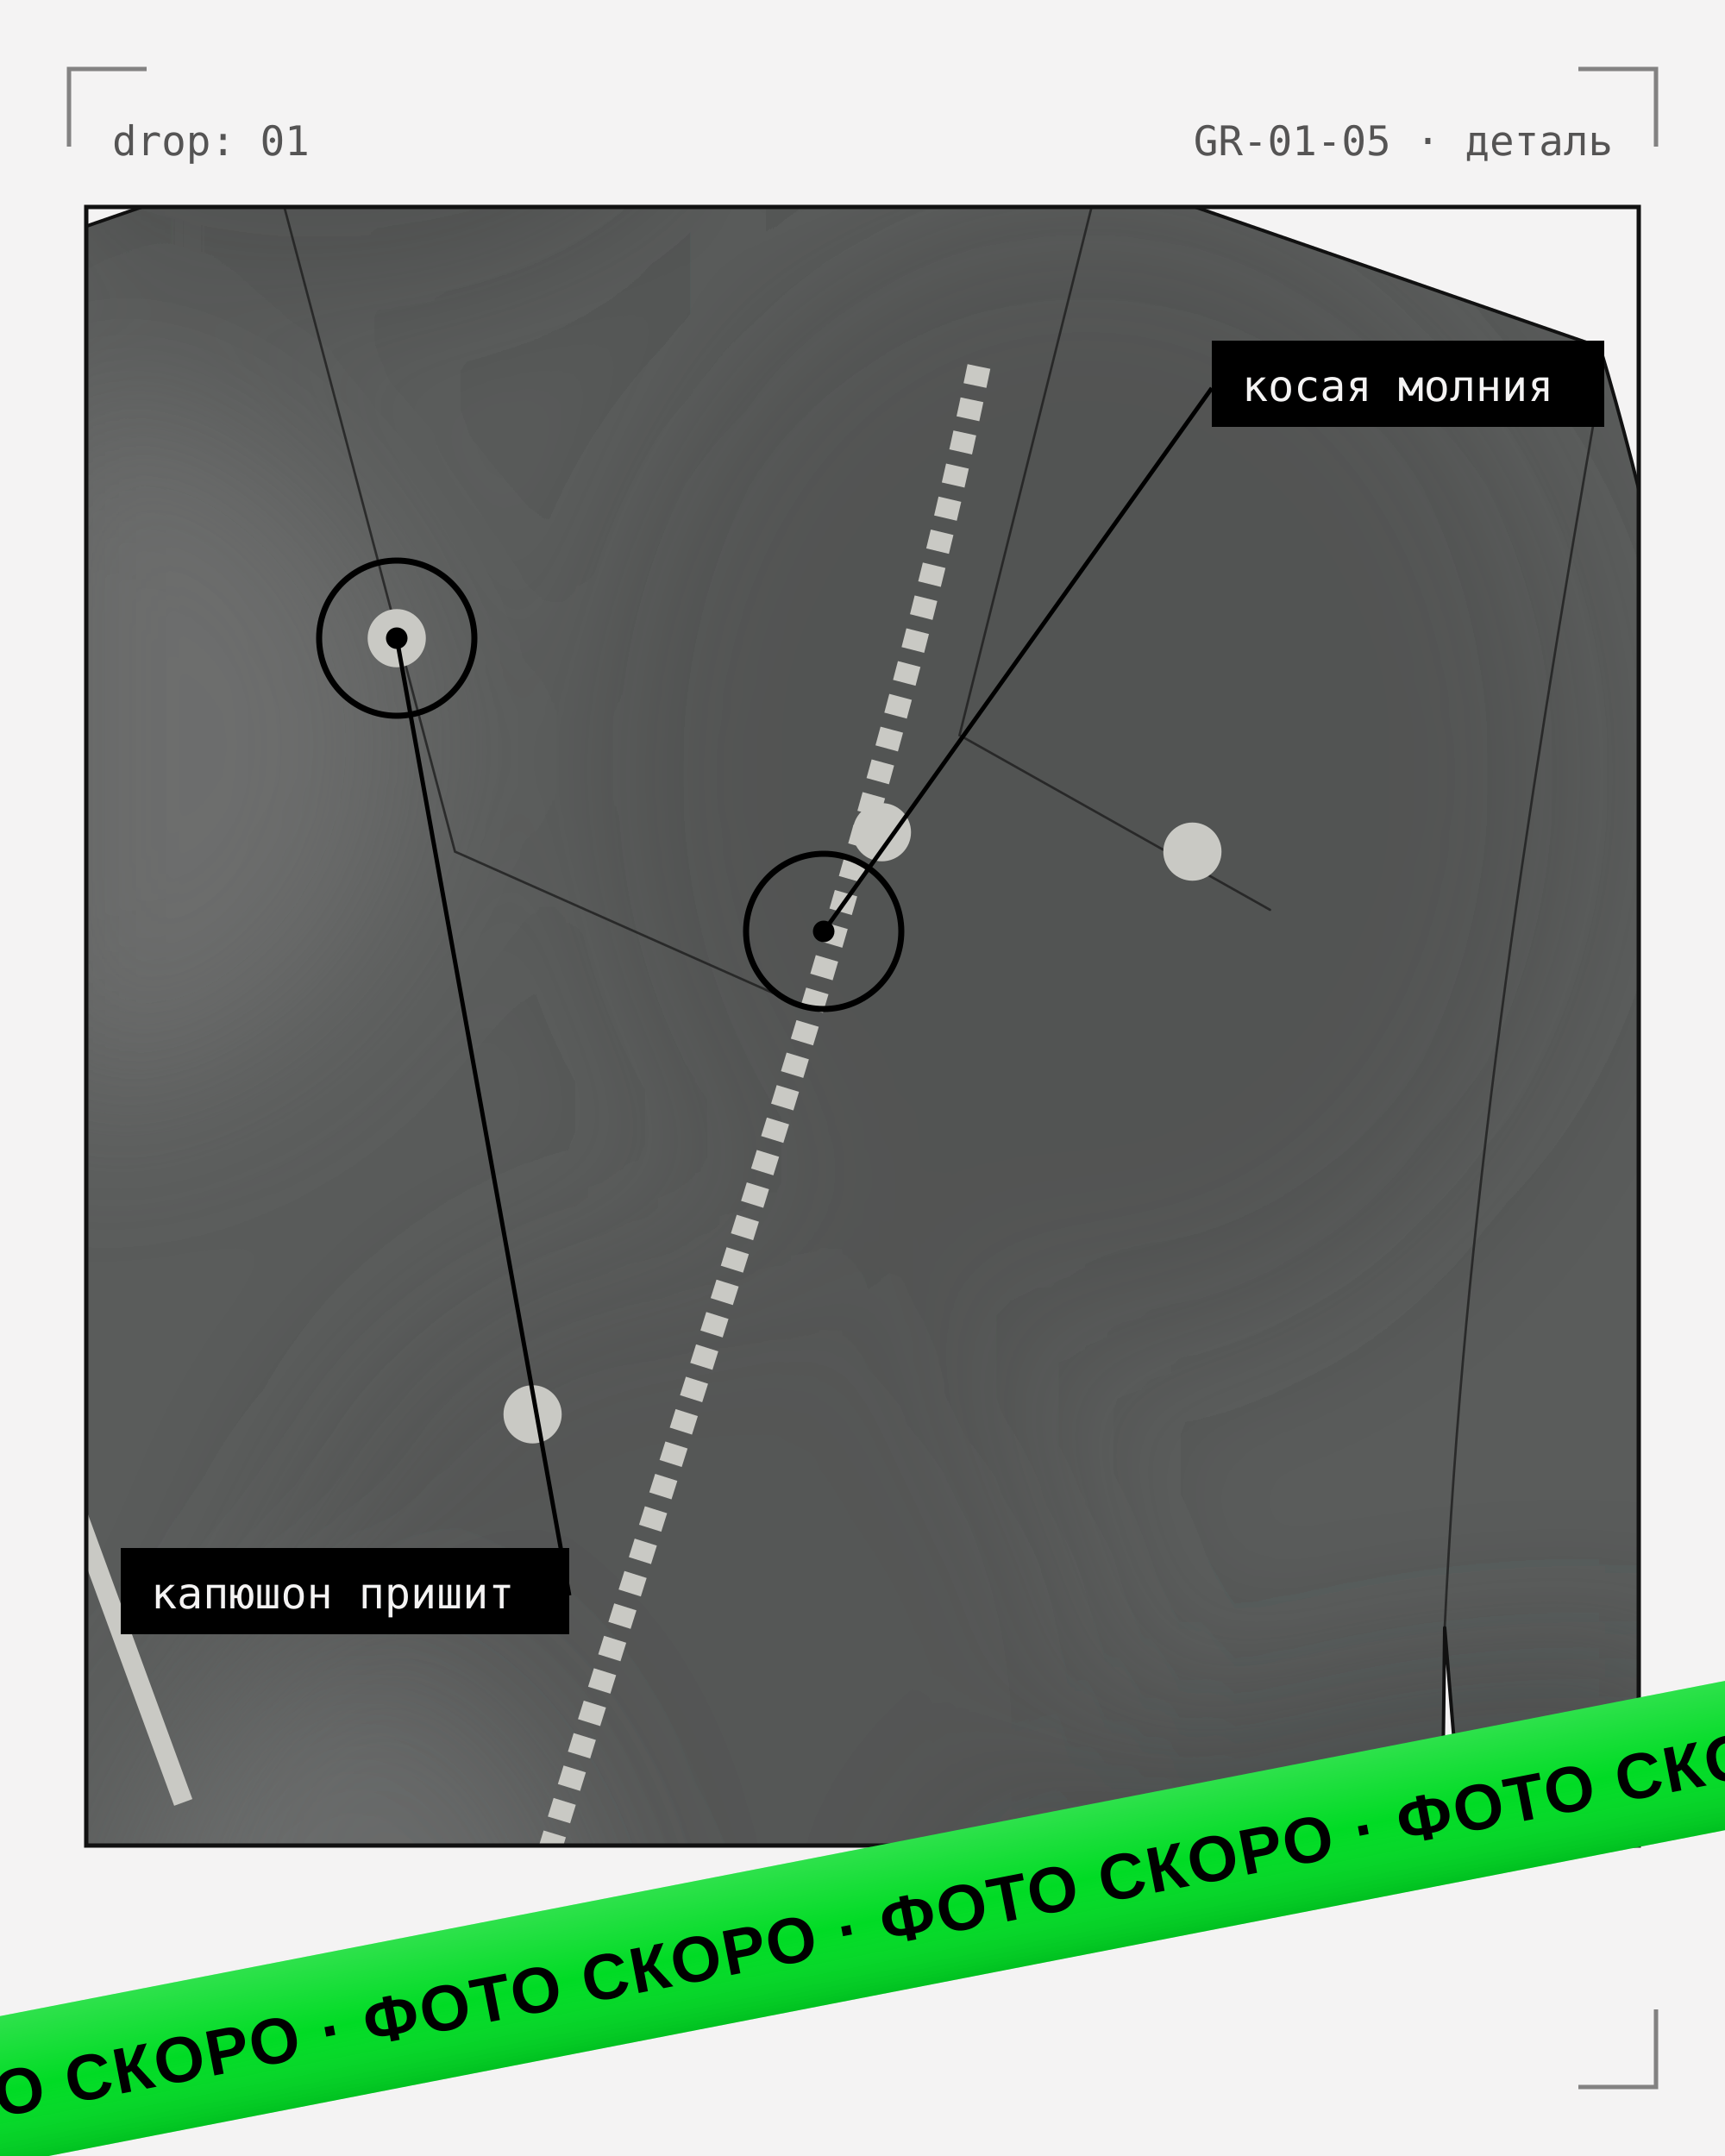
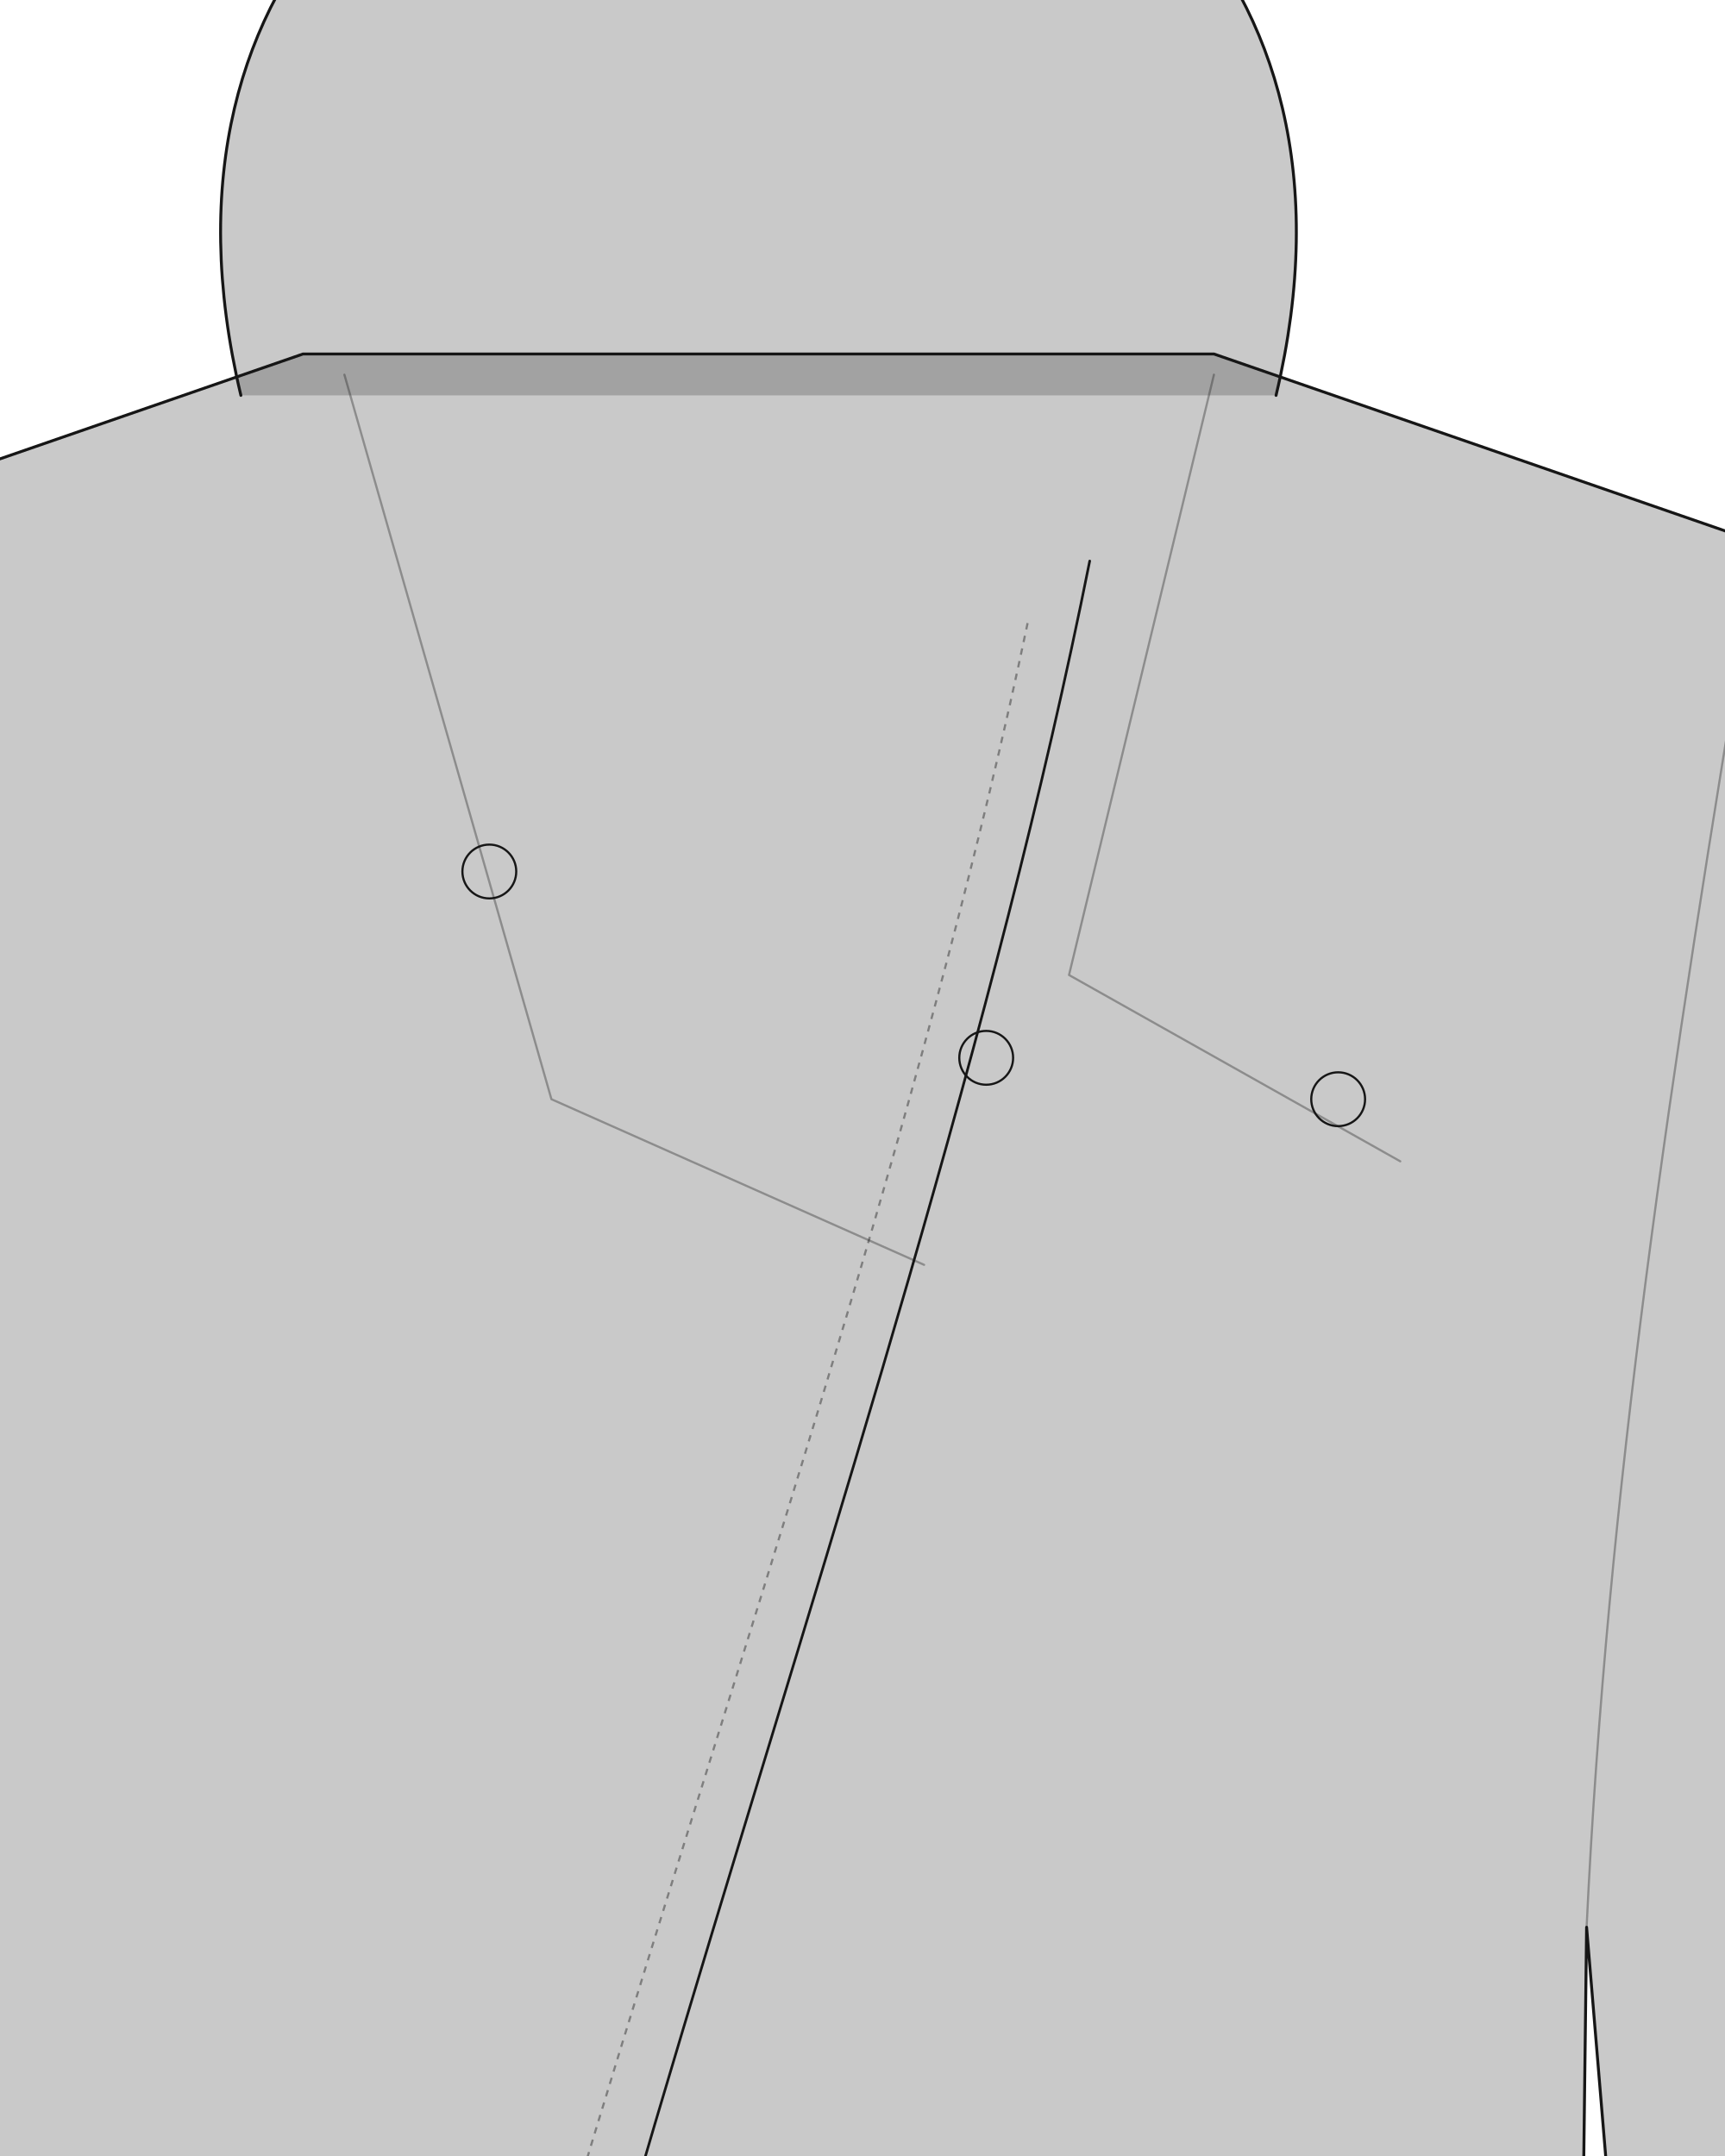
- <svg xmlns="http://www.w3.org/2000/svg" viewBox="0 0 400 500" width="800" height="1000">
-   <defs>
-     <filter id="soft" x="-20%" y="-20%" width="140%" height="140%">
-       <feGaussianBlur stdDeviation="9" />
-     </filter>
-     <linearGradient id="tapeShade" x1="0" y1="0" x2="0" y2="1">
-       <stop offset="0" stop-color="#fff" stop-opacity=".18" />
-       <stop offset=".5" stop-color="#fff" stop-opacity="0" />
-       <stop offset="1" stop-color="#000" stop-opacity=".12" />
-     </linearGradient>
-   </defs>
-   <rect width="400" height="500" fill="#F4F3F3" />
-   <path d="M16 34 L16 16 L34 16 M366 16 L384 16 L384 34 M16 466 L16 484 L34 484 M366 484 L384 484 L384 466" fill="none" stroke="#111" stroke-width="1" opacity=".5" />
-   <text x="26" y="36" font-family="Menlo,'SF Mono',ui-monospace,monospace" font-size="9.5" fill="#111" opacity=".7">drop: 01</text>
-   <text x="374" y="36" text-anchor="end" font-family="Menlo,'SF Mono',ui-monospace,monospace" font-size="9.5" fill="#111" opacity=".7">GR-01-05 · деталь</text>
-   <svg x="20" y="48" width="360" height="380" viewBox="140 90 160 180" preserveAspectRatio="xMidYMid slice">
-     <path d="M150 96 C142 54 170 34 200 34 C230 34 258 54 250 96 Z" fill="#3B3C3B" stroke="#111111" stroke-width="1.6" vector-effect="non-scaling-stroke" />
-     <clipPath id="cl">
-       <path d="M156 92 L104 110 C86 170 78 270 72 380 L108 386 L120 242 L122 406 L278 406 L280 242 L292 386 L328 380 C322 270 314 170 296 110 L244 92 Z" />
-     </clipPath>
-     <path d="M156 92 L104 110 C86 170 78 270 72 380 L108 386 L120 242 L122 406 L278 406 L280 242 L292 386 L328 380 C322 270 314 170 296 110 L244 92 Z" fill="#5A5C5B" />
-     <g clip-path="url(#cl)" filter="url(#soft)">
-       <ellipse cx="216" cy="377" rx="31" ry="50" fill="#7a7c7b" opacity="0.38" />
-       <ellipse cx="138" cy="151" rx="36" ry="36" fill="#7a7c7b" opacity="0.52" />
-       <ellipse cx="85" cy="336" rx="39" ry="59" fill="#3d3f3e" opacity="0.38" />
-       <ellipse cx="202" cy="254" rx="45" ry="52" fill="#4a4c4b" opacity="0.34" />
-       <ellipse cx="164" cy="75" rx="44" ry="31" fill="#3d3f3e" opacity="0.29" />
-       <ellipse cx="117" cy="353" rx="57" ry="28" fill="#3d3f3e" opacity="0.50" />
-       <ellipse cx="301" cy="338" rx="59" ry="27" fill="#3d3f3e" opacity="0.43" />
-       <ellipse cx="254" cy="368" rx="52" ry="28" fill="#3d3f3e" opacity="0.46" />
-       <ellipse cx="205" cy="380" rx="66" ry="41" fill="#7a7c7b" opacity="0.35" />
-       <ellipse cx="289" cy="389" rx="48" ry="21" fill="#7a7c7b" opacity="0.29" />
-       <ellipse cx="243" cy="154" rx="51" ry="59" fill="#3d3f3e" opacity="0.30" />
-       <ellipse cx="167" cy="286" rx="26" ry="41" fill="#7a7c7b" opacity="0.54" />
-       <ellipse cx="89" cy="196" rx="37" ry="53" fill="#7a7c7b" opacity="0.48" />
-       <ellipse cx="296" cy="279" rx="66" ry="32" fill="#3d3f3e" opacity="0.54" />
-     </g>
-     <path d="M160 94 L178 162 L214 178 M244 94 L230 150 L262 168 M120 242 C118 200 112 160 104 114 M280 242 C282 200 288 160 296 114 M72 360 L108 366 M292 366 L328 360" fill="none" stroke="#1a1a1a" stroke-width="1.1" stroke-linecap="round" vector-effect="non-scaling-stroke" opacity=".75" />
-     <path d="M156 92 L104 110 C86 170 78 270 72 380 L108 386 L120 242 L122 406 L278 406 L280 242 L292 386 L328 380 C322 270 314 170 296 110 L244 92 Z" fill="none" stroke="#111111" stroke-width="1.6" stroke-linejoin="round" vector-effect="non-scaling-stroke" />
-     <path d="M232 112 C214 200 168 300 156 404" fill="none" stroke="#C9C9C4" stroke-width="2.4" stroke-dasharray="2 1.5" />
-     <path d="M128 200 L150 260" stroke="#C9C9C4" stroke-width="2" />
-     <circle cx="172" cy="140" r="3" fill="#C9C9C4" />
-     <circle cx="222" cy="160" r="3" fill="#C9C9C4" />
-     <circle cx="254" cy="162" r="3" fill="#C9C9C4" />
-     <circle cx="186" cy="220" r="3" fill="#C9C9C4" />
-     <rect x="120" y="388" width="160" height="16" fill="#3B3C3B" stroke="#111111" stroke-width="1.2" />
-     <rect x="236" y="384" width="22" height="24" fill="none" stroke="#C9C9C4" stroke-width="2" />
-   </svg>
-   <rect x="20" y="48" width="360" height="380" fill="none" stroke="#111" stroke-width="1" />
-   <circle cx="191" cy="216" r="18" fill="none" stroke="#000" stroke-width="1.4" />
-   <circle cx="191" cy="216" r="2.5" fill="#000" />
-   <path d="M191 216 L281 90" stroke="#000" stroke-width="1" />
-   <rect x="281" y="79" width="91" height="20" fill="#000" />
-   <text x="288" y="93" font-family="Menlo,'SF Mono',ui-monospace,monospace" font-size="10" fill="#F4F3F3">косая молния</text>
-   <circle cx="92" cy="148" r="18" fill="none" stroke="#000" stroke-width="1.4" />
-   <circle cx="92" cy="148" r="2.5" fill="#000" />
-   <path d="M92 148 L132 370" stroke="#000" stroke-width="1" />
-   <rect x="28" y="359" width="104" height="20" fill="#000" />
-   <text x="35" y="373" font-family="Menlo,'SF Mono',ui-monospace,monospace" font-size="10" fill="#F4F3F3">капюшон пришит</text>
-   <g transform="rotate(-11 200 446)">
-     <rect x="-80" y="429" width="560" height="34" fill="#00DB24" />
-     <rect x="-80" y="429" width="560" height="34" fill="url(#tapeShade)" />
-     <text x="-40" y="452" font-family="'Arial Black','Helvetica Neue',Arial,sans-serif" font-weight="900" font-size="15" letter-spacing=".5" fill="#000">  ФОТО СКОРО  ·  ФОТО СКОРО  ·  ФОТО СКОРО  ·  ФОТО СКОРО  ·  ФОТО СКОРО  ·  ФОТО СКОРО  ·</text>
-   </g>
+ <svg xmlns="http://www.w3.org/2000/svg" viewBox="126.7 55.8 166.7 208.3" width="800" height="1000" preserveAspectRatio="xMidYMid slice">
+   <clipPath id="c5">
+     <path d="M156 90 L104 108 C86 170 78 270 72 380 L108 386 L120 242 L122 406 L278 406 L280 242 L292 386 L328 380 C322 270 314 170 296 108 L244 90 Z" />
+   </clipPath>
+   <path d="M156 90 L104 108 C86 170 78 270 72 380 L108 386 L120 242 L122 406 L278 406 L280 242 L292 386 L328 380 C322 270 314 170 296 108 L244 90 Z" fill="#3E403F" fill-opacity="0.28" />
+   <path d="M150 94 C140 52 170 30 200 30 C230 30 260 52 250 94 Z" fill="#3E403F" fill-opacity=".28" />
+   <path d="M150 94 C140 52 170 30 200 30 C230 30 260 52 250 94" fill="none" stroke="#161616" stroke-width="1.35" stroke-linecap="round" stroke-linejoin="round" vector-effect="non-scaling-stroke" />
+   <path d="M160 92 L180 162 L216 178 M244 92 L230 150 L262 168 M120 242 C118 200 112 160 104 112 M280 242 C282 200 288 160 296 112 M72 358 L108 364 M292 364 L328 358 M122 386 L278 386" fill="none" stroke="#161616" stroke-width="1" stroke-linecap="round" stroke-linejoin="round" vector-effect="non-scaling-stroke" opacity="0.34" />
+   <path d="M232 110 C214 200 170 300 158 404" fill="none" stroke="#161616" stroke-width="1.2" stroke-linecap="round" stroke-linejoin="round" vector-effect="non-scaling-stroke" />
+   <path d="M226 116 C208 202 164 302 152 400" fill="none" stroke="#161616" stroke-width="1" stroke-linecap="butt" stroke-linejoin="round" vector-effect="non-scaling-stroke" stroke-dasharray="3 3" opacity="0.42" />
+   <circle cx="174" cy="140" r="2.6" fill="none" stroke="#161616" stroke-width="1" vector-effect="non-scaling-stroke" />
+   <circle cx="222" cy="158" r="2.6" fill="none" stroke="#161616" stroke-width="1" vector-effect="non-scaling-stroke" />
+   <circle cx="256" cy="162" r="2.6" fill="none" stroke="#161616" stroke-width="1" vector-effect="non-scaling-stroke" />
+   <path d="M122 388 L278 388 L278 404 L122 404 Z" fill="none" stroke="#161616" stroke-width="1.35" stroke-linecap="round" stroke-linejoin="round" vector-effect="non-scaling-stroke" />
+   <path d="M236 384 L258 384 L258 408 L236 408 Z" fill="none" stroke="#161616" stroke-width="1.35" stroke-linecap="round" stroke-linejoin="round" vector-effect="non-scaling-stroke" />
+   <path d="M156 90 L104 108 C86 170 78 270 72 380 L108 386 L120 242 L122 406 L278 406 L280 242 L292 386 L328 380 C322 270 314 170 296 108 L244 90 Z" fill="none" stroke="#161616" stroke-width="1.35" stroke-linecap="round" stroke-linejoin="round" vector-effect="non-scaling-stroke" />
</svg>
